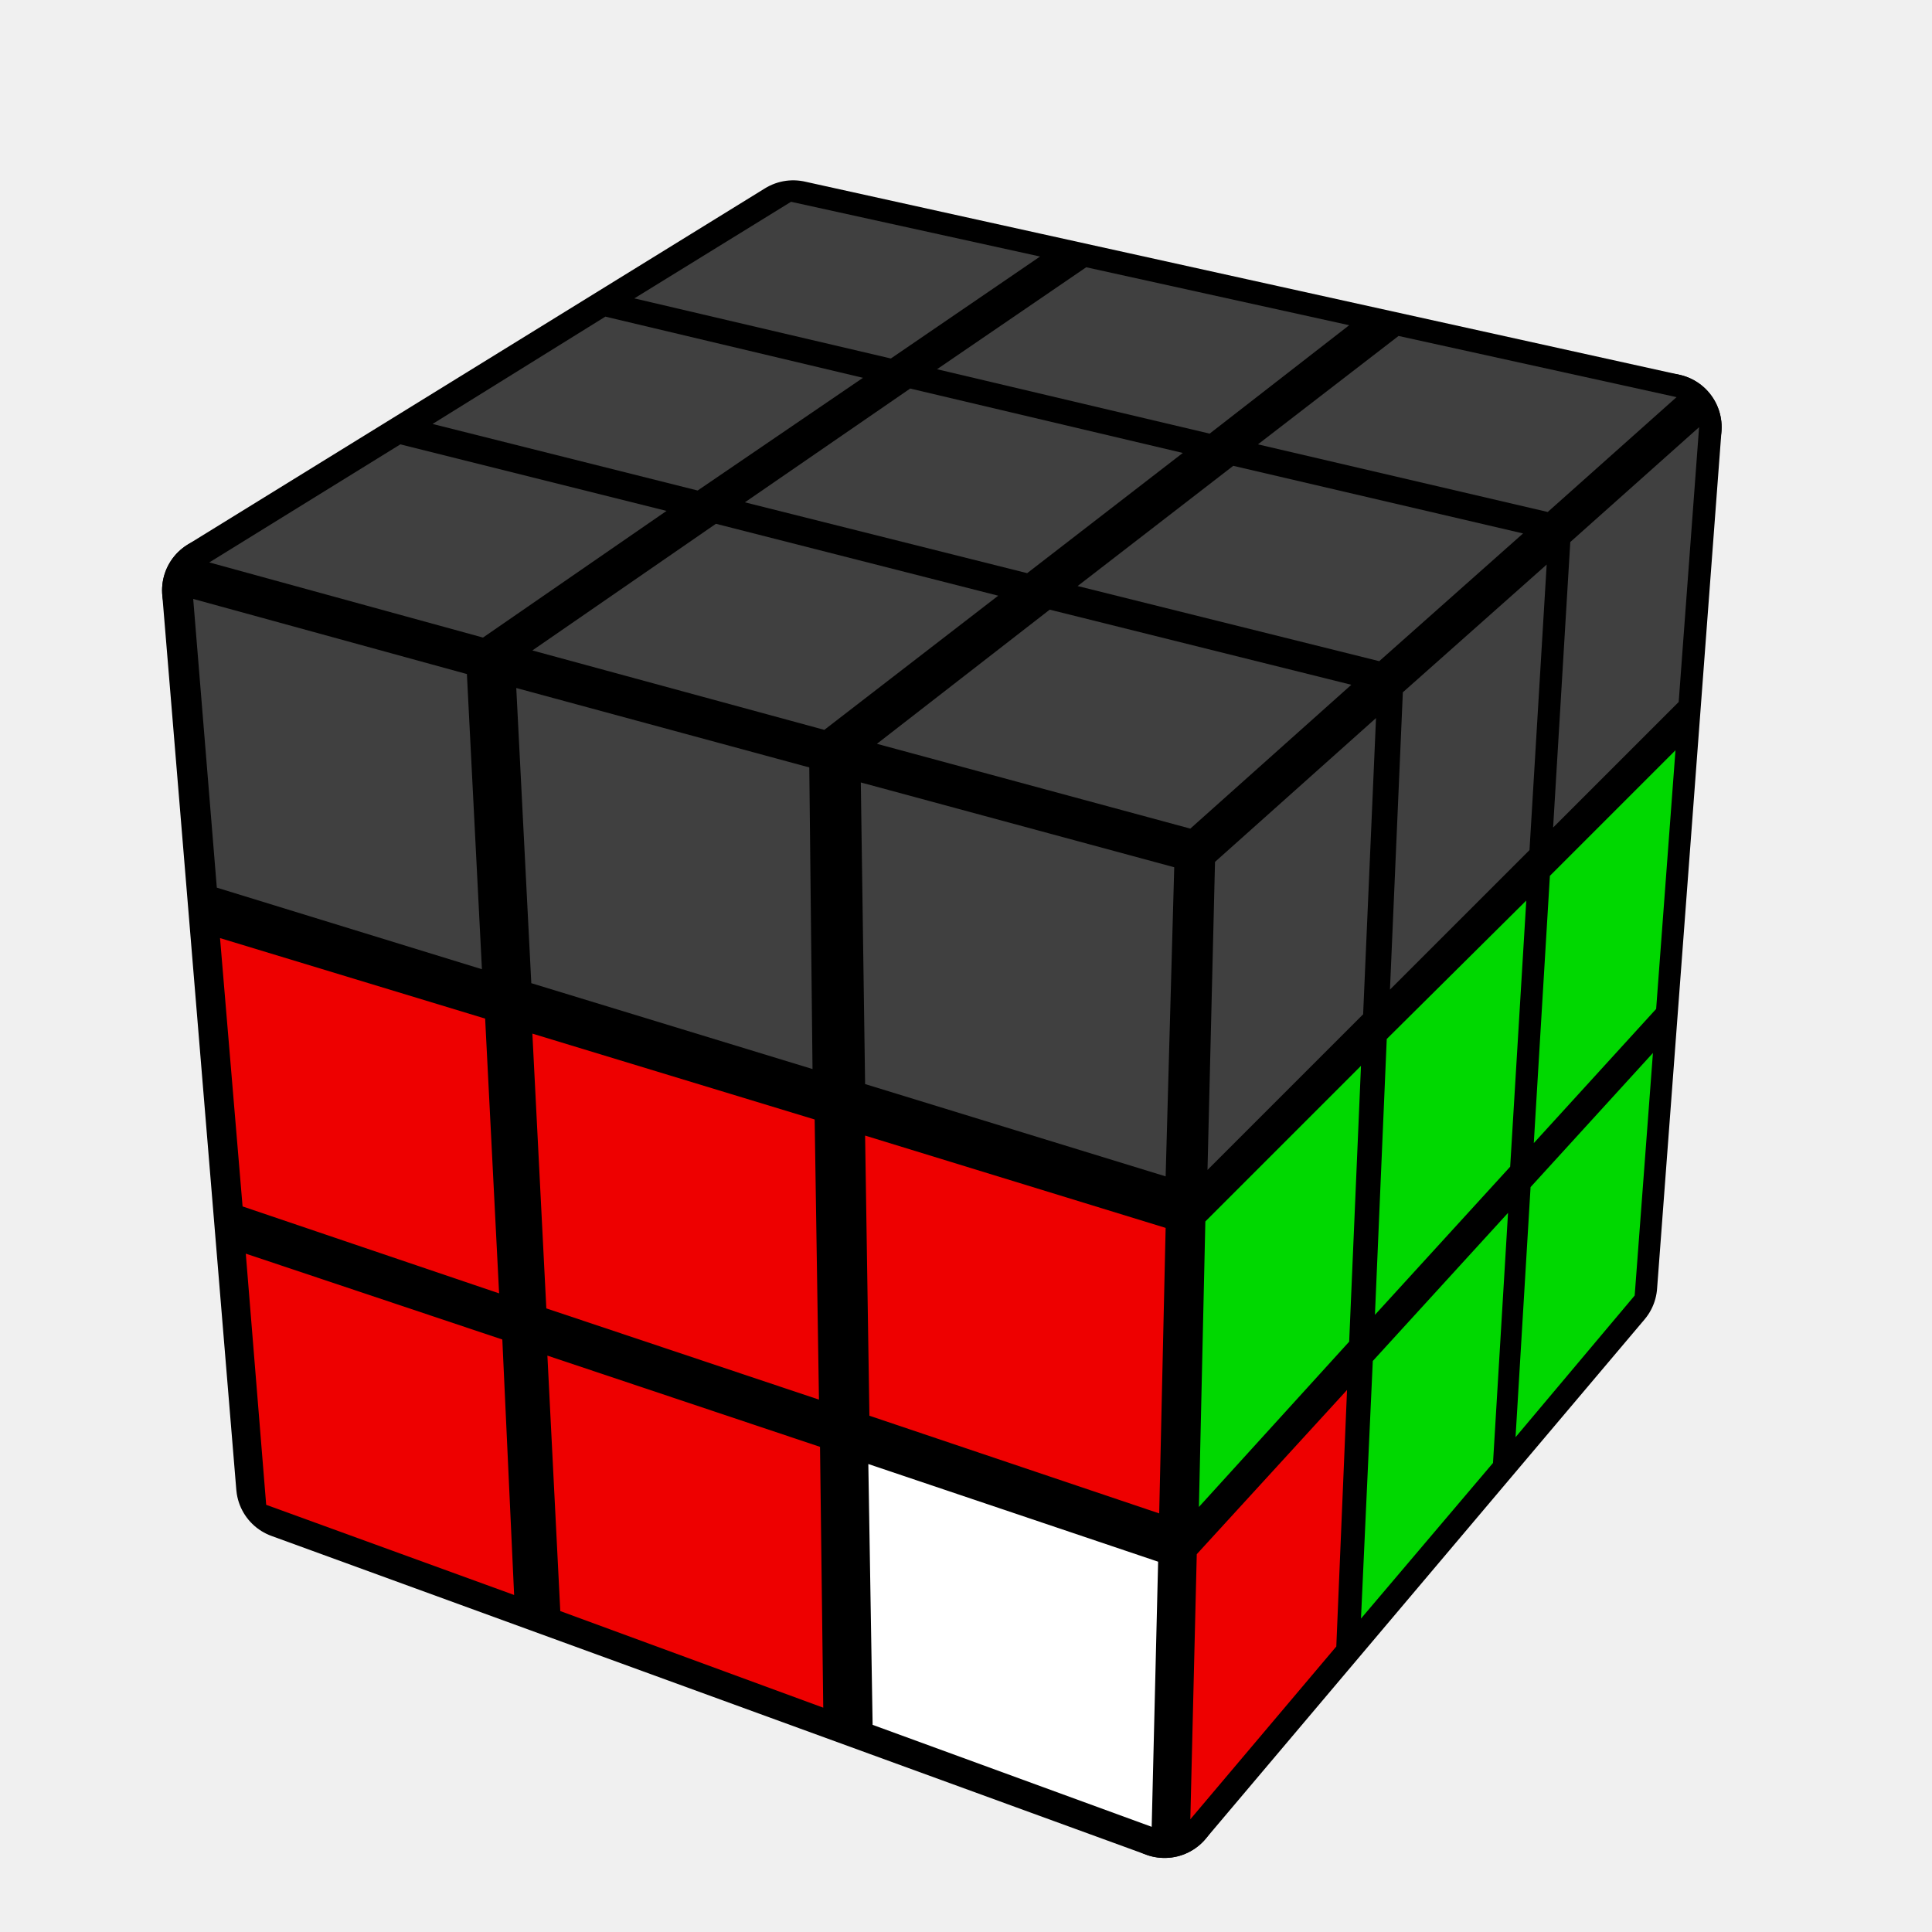
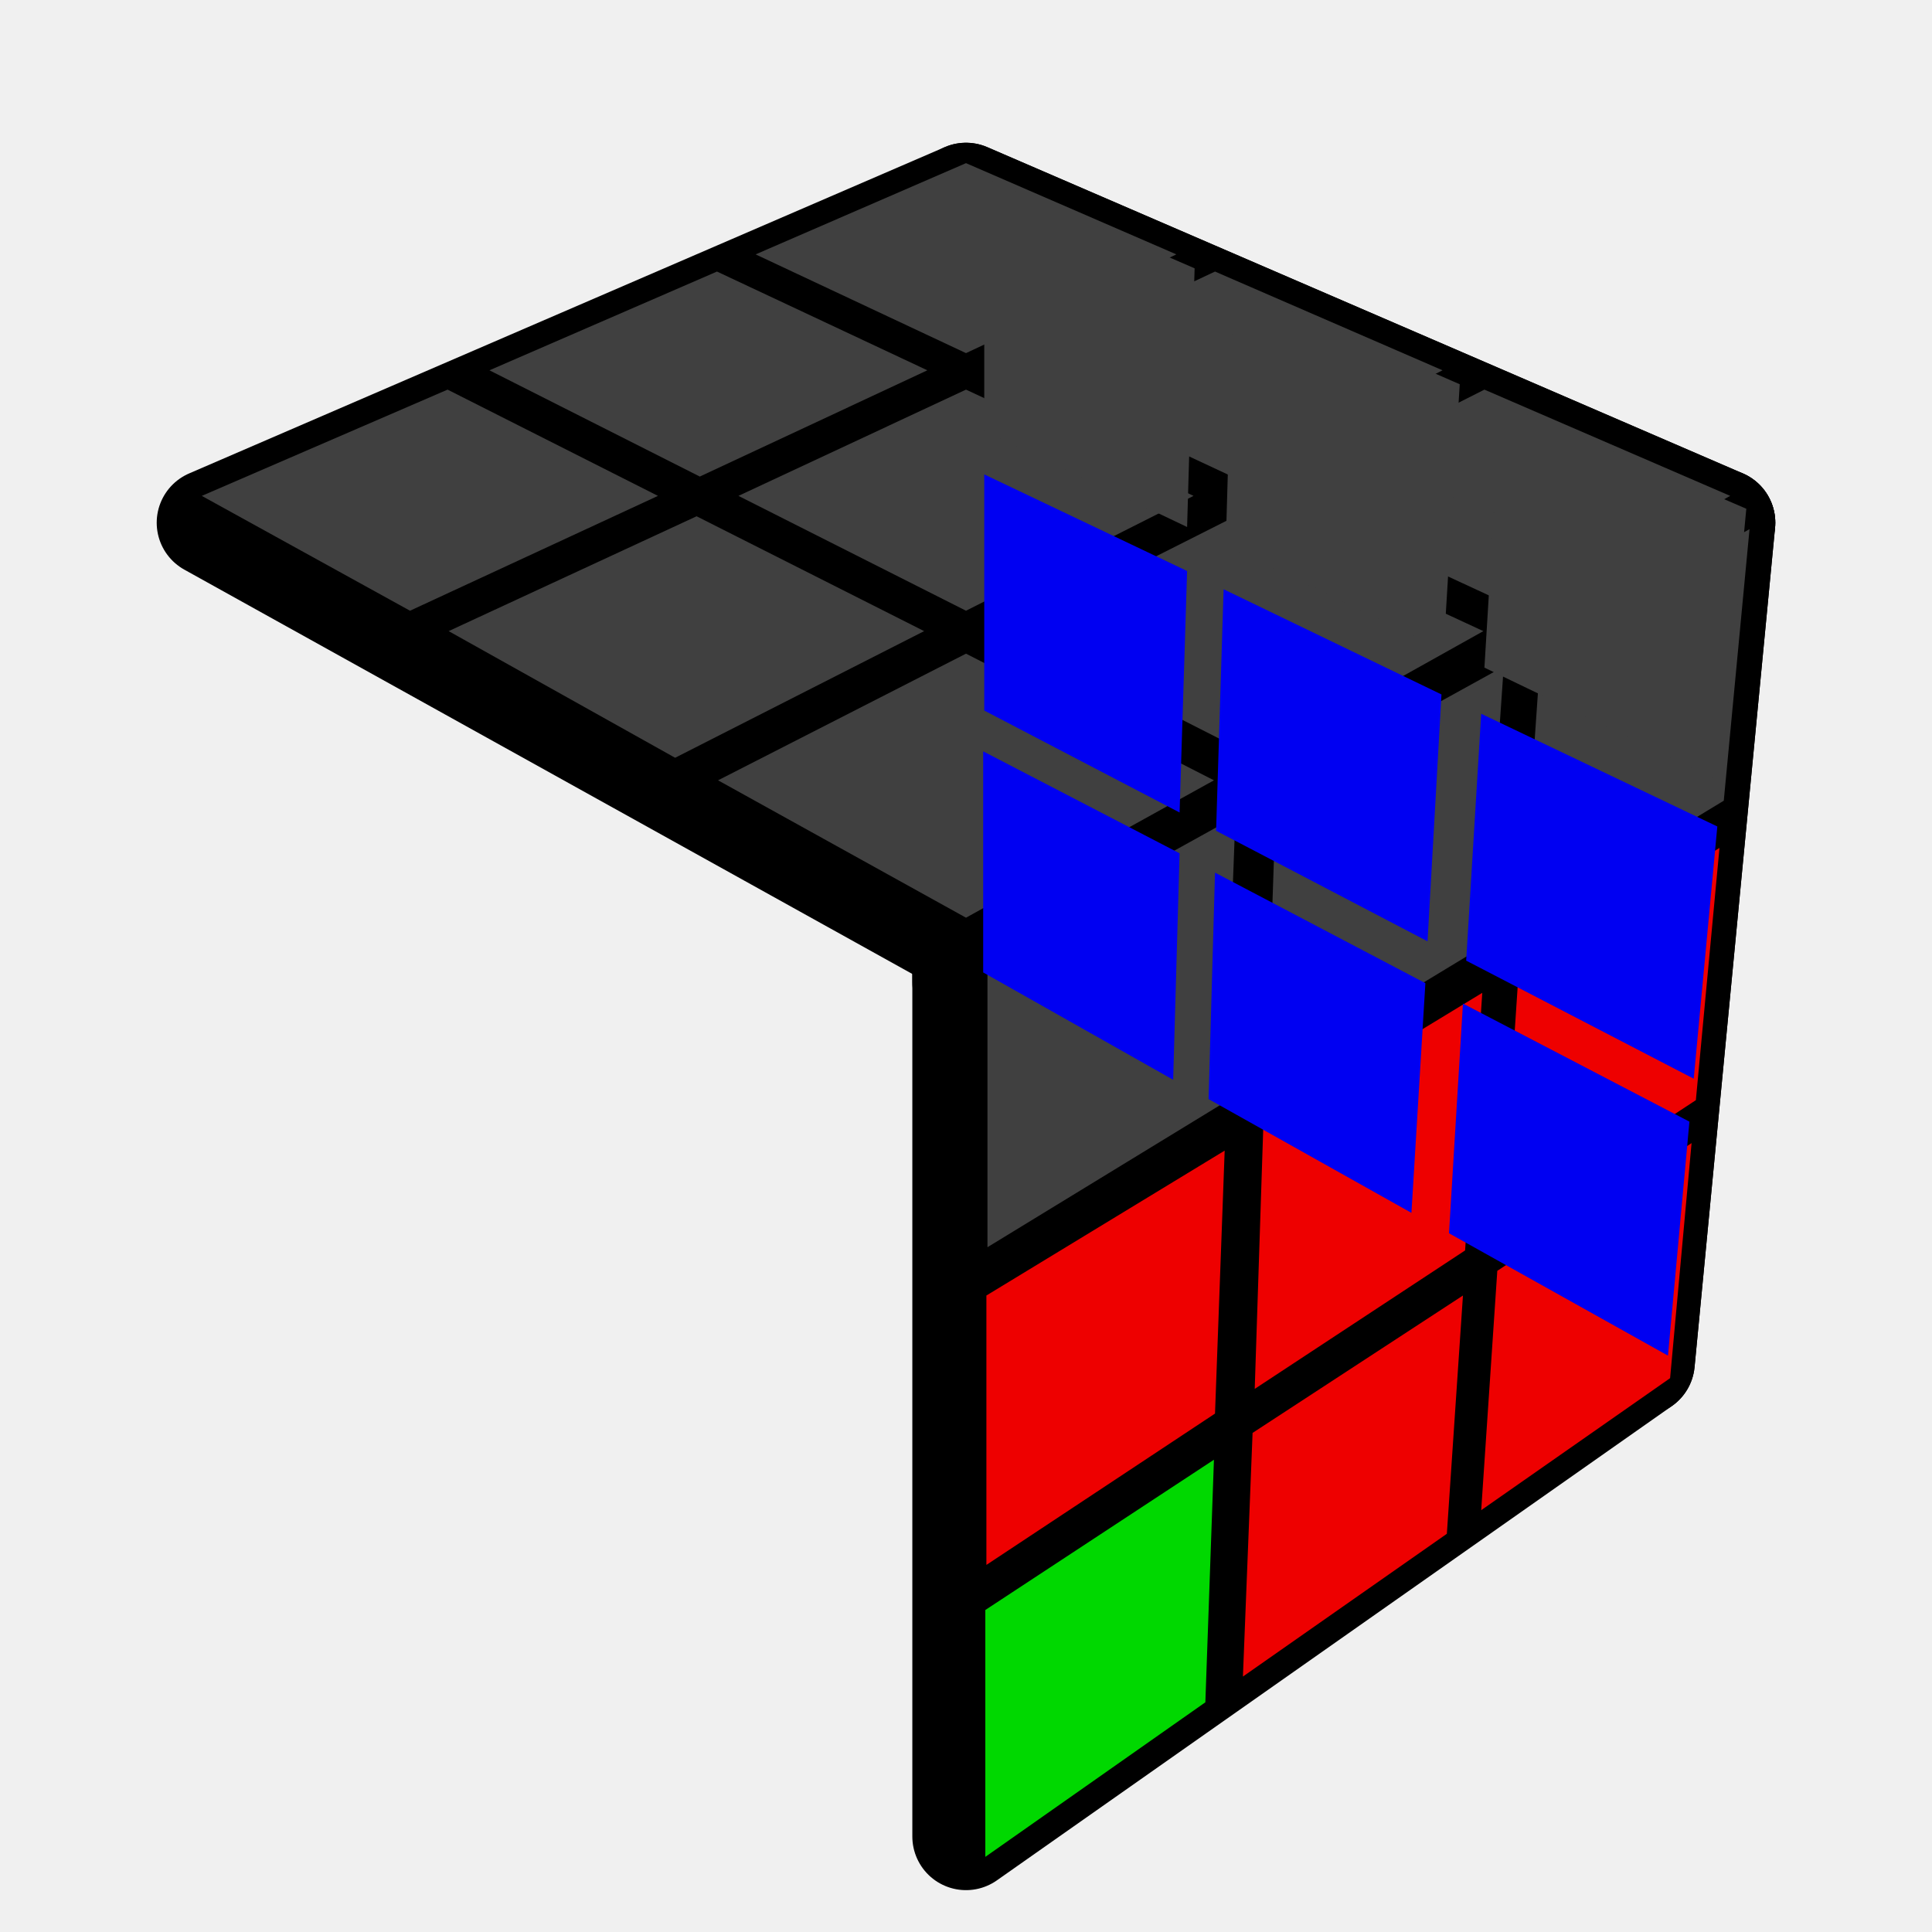
<svg xmlns="http://www.w3.org/2000/svg" width="200" height="200" viewBox="-0.9 -0.9 1.8 1.8">
-   <rect x="-0.9" y="-0.9" width="1.8" height="1.8" fill="none" opacity="0" />
-   <g opacity="1" stroke-width="0.1" stroke-linejoin="round">
-     <polygon points="0.207,-0.103 0.654,-0.502 0.594,0.297 0.185,0.781" fill="black" stroke="black" />
-     <polygon points="-0.161,-0.682 0.654,-0.502 0.207,-0.103 -0.699,-0.35" fill="black" stroke="black" />
-     <polygon points="-0.699,-0.35 0.207,-0.103 0.185,0.781 -0.63,0.484" fill="black" stroke="black" />
+   <rect fill="none" x="-0.9" y="-0.9" width="1.8" height="1.8" />
+   <g style="stroke-width:0.1;stroke-linejoin:round;opacity:1">
+     <polygon fill="black" stroke="black" points="6.310854057798544e-17,-0.022 0.704,-0.413 0.629,0.369 5.558946895936223e-17,0.811" />
+     <polygon fill="black" stroke="black" points="-4.916544434495171e-17,-0.717 0.704,-0.413 6.310854057798544e-17,-0.022 -0.704,-0.413" />
+     <polygon fill="black" stroke="black" points="0.704,-0.413 -4.916544434495171e-17,-0.717 -4.447846227608037e-17,0.015 0.629,0.369" />
  </g>
-   <g opacity="1" stroke-opacity="0.5" stroke-width="0" stroke-linejoin="round">
-     <polygon points="0.232,-0.097 0.382,-0.231 0.37,0.045 0.225,0.19" fill="#404040" stroke="black" />
-     <polygon points="0.407,-0.255 0.541,-0.374 0.525,-0.108 0.395,0.022" fill="#404040" stroke="black" />
-     <polygon points="0.563,-0.395 0.683,-0.502 0.664,-0.246 0.547,-0.129" fill="#404040" stroke="black" />
-     <polygon points="0.223,0.238 0.368,0.093 0.357,0.35 0.217,0.504" fill="#00D800" stroke="black" />
-     <polygon points="0.392,0.068 0.522,-0.061 0.507,0.187 0.381,0.325" fill="#00D800" stroke="black" />
-     <polygon points="0.544,-0.084 0.661,-0.201 0.643,0.04 0.529,0.165" fill="#00D800" stroke="black" />
-     <polygon points="0.215,0.548 0.355,0.395 0.345,0.634 0.209,0.795" fill="#EE0000" stroke="black" />
-     <polygon points="0.379,0.368 0.505,0.23 0.491,0.463 0.368,0.608" fill="#00D800" stroke="black" />
-     <polygon points="0.526,0.206 0.64,0.081 0.623,0.307 0.512,0.439" fill="#00D800" stroke="black" />
-   </g>
-   <g opacity="1" stroke-opacity="0.5" stroke-width="0" stroke-linejoin="round">
-     <polygon points="-0.163,-0.712 0.069,-0.661 -0.07,-0.566 -0.309,-0.622" fill="#404040" stroke="black" />
-     <polygon points="0.112,-0.651 0.357,-0.597 0.227,-0.496 -0.027,-0.556" fill="#404040" stroke="black" />
-     <polygon points="0.403,-0.587 0.662,-0.53 0.542,-0.423 0.272,-0.486" fill="#404040" stroke="black" />
-     <polygon points="-0.336,-0.605 -0.096,-0.548 -0.25,-0.443 -0.497,-0.505" fill="#404040" stroke="black" />
-     <polygon points="-0.052,-0.538 0.202,-0.478 0.057,-0.366 -0.206,-0.432" fill="#404040" stroke="black" />
-     <polygon points="0.249,-0.466 0.519,-0.403 0.385,-0.284 0.104,-0.354" fill="#404040" stroke="black" />
-     <polygon points="-0.527,-0.486 -0.279,-0.424 -0.45,-0.306 -0.705,-0.376" fill="#404040" stroke="black" />
-     <polygon points="-0.233,-0.412 0.03,-0.345 -0.132,-0.22 -0.404,-0.294" fill="#404040" stroke="black" />
-     <polygon points="0.078,-0.332 0.359,-0.262 0.209,-0.128 -0.083,-0.207" fill="#404040" stroke="black" />
-   </g>
-   <g opacity="1" stroke-opacity="0.5" stroke-width="0" stroke-linejoin="round">
-     <polygon points="-0.72,-0.342 -0.465,-0.272 -0.451,0.003 -0.698,-0.073" fill="#404040" stroke="black" />
-     <polygon points="-0.419,-0.259 -0.146,-0.185 -0.143,0.096 -0.405,0.016" fill="#404040" stroke="black" />
-     <polygon points="-0.098,-0.171 0.194,-0.092 0.186,0.196 -0.094,0.11" fill="#404040" stroke="black" />
-     <polygon points="-0.695,-0.026 -0.448,0.049 -0.435,0.305 -0.674,0.224" fill="#EE0000" stroke="black" />
-     <polygon points="-0.404,0.063 -0.141,0.143 -0.137,0.404 -0.391,0.319" fill="#EE0000" stroke="black" />
-     <polygon points="-0.094,0.158 0.186,0.244 0.18,0.51 -0.09,0.419" fill="#EE0000" stroke="black" />
-     <polygon points="-0.671,0.268 -0.432,0.348 -0.421,0.586 -0.652,0.502" fill="#EE0000" stroke="black" />
-     <polygon points="-0.39,0.363 -0.136,0.448 -0.133,0.691 -0.378,0.601" fill="#EE0000" stroke="black" />
-     <polygon points="-0.091,0.464 0.179,0.555 0.173,0.802 -0.087,0.707" fill="#FFFFFF" stroke="black" />
+   <g style="opacity:1;stroke-opacity:0.5;stroke-width:0;stroke-linejoin:round">
+     <polygon fill="#404040" stroke="black" points="0.02,-0.011 0.251,-0.139 0.241,0.127 0.02,0.262" />
+     <polygon fill="#404040" stroke="black" points="0.289,-0.162 0.501,-0.279 0.483,-0.019 0.28,0.104" />
+     <polygon fill="#404040" stroke="black" points="0.536,-0.3 0.73,-0.407 0.706,-0.154 0.518,-0.04" />
+     <polygon fill="#EE0000" stroke="black" points="0.019,0.307 0.241,0.172 0.232,0.417 0.019,0.558" />
+     <polygon fill="#EE0000" stroke="black" points="0.277,0.149 0.481,0.025 0.465,0.265 0.269,0.394" />
+     <polygon fill="#EE0000" stroke="black" points="0.515,0.004 0.702,-0.11 0.68,0.125 0.499,0.244" />
+     <polygon fill="#00D800" stroke="black" points="0.018,0.6 0.231,0.46 0.223,0.686 0.018,0.83" />
+     <polygon fill="#EE0000" stroke="black" points="0.267,0.435 0.463,0.307 0.448,0.529 0.258,0.662" />
+     <polygon fill="#EE0000" stroke="black" points="0.495,0.284 0.676,0.165 0.656,0.384 0.48,0.507" />
+     <polygon fill="#404040" stroke="black" points="-4.9439549272153187e-17,-0.748 0.196,-0.663 -1.6979580126641744e-17,-0.571 -0.196,-0.663" />
+     <polygon fill="#404040" stroke="black" points="0.232,-0.647 0.444,-0.555 0.248,-0.456 0.036,-0.555" />
+     <polygon fill="#404040" stroke="black" points="0.483,-0.537 0.712,-0.438 0.518,-0.331 0.287,-0.438" />
+     <polygon fill="#404040" stroke="black" points="-0.232,-0.647 -0.036,-0.555 -0.248,-0.456 -0.444,-0.555" />
+     <polygon fill="#404040" stroke="black" points="-1.1906711768916368e-17,-0.537 0.212,-0.438 1.3125827139793114e-17,-0.331 -0.212,-0.438" />
+     <polygon fill="#404040" stroke="black" points="0.251,-0.419 0.482,-0.312 0.271,-0.194 0.039,-0.312" />
+     <polygon fill="#404040" stroke="black" points="-0.483,-0.537 -0.287,-0.438 -0.518,-0.331 -0.712,-0.438" />
+     <polygon fill="#404040" stroke="black" points="-0.251,-0.419 -0.039,-0.312 -0.271,-0.194 -0.482,-0.312" />
+     <polygon fill="#404040" stroke="black" points="1.9219742927125638e-17,-0.291 0.231,-0.173 6.32515829415181e-17,-0.045 -0.231,-0.173" />
+     <polygon fill="#404040" stroke="black" points="0.727,-0.426 0.498,-0.525 0.483,-0.278 0.703,-0.172" />
+     <polygon fill="#404040" stroke="black" points="0.46,-0.542 0.249,-0.634 0.242,-0.392 0.445,-0.295" />
+     <polygon fill="#404040" stroke="black" points="0.213,-0.65 0.017,-0.735 0.017,-0.499 0.206,-0.409" />
+     <polygon fill="#0000F2" stroke="black" points="0.7,-0.13 0.48,-0.235 0.466,-0.005 0.678,0.105" />
+     <polygon fill="#0000F2" stroke="black" points="0.443,-0.253 0.24,-0.351 0.233,-0.126 0.43,-0.023" />
+     <polygon fill="#0000F2" stroke="black" points="0.206,-0.368 0.017,-0.458 0.017,-0.238 0.199,-0.143" />
+     <polygon fill="#0000F2" stroke="black" points="0.674,0.145 0.463,0.035 0.45,0.249 0.654,0.363" />
+     <polygon fill="#0000F2" stroke="black" points="0.428,0.016 0.232,-0.087 0.226,0.124 0.415,0.23" />
+     <polygon fill="#0000F2" stroke="black" points="0.199,-0.105 0.016,-0.2 0.016,0.006 0.193,0.106" />
  </g>
</svg>
